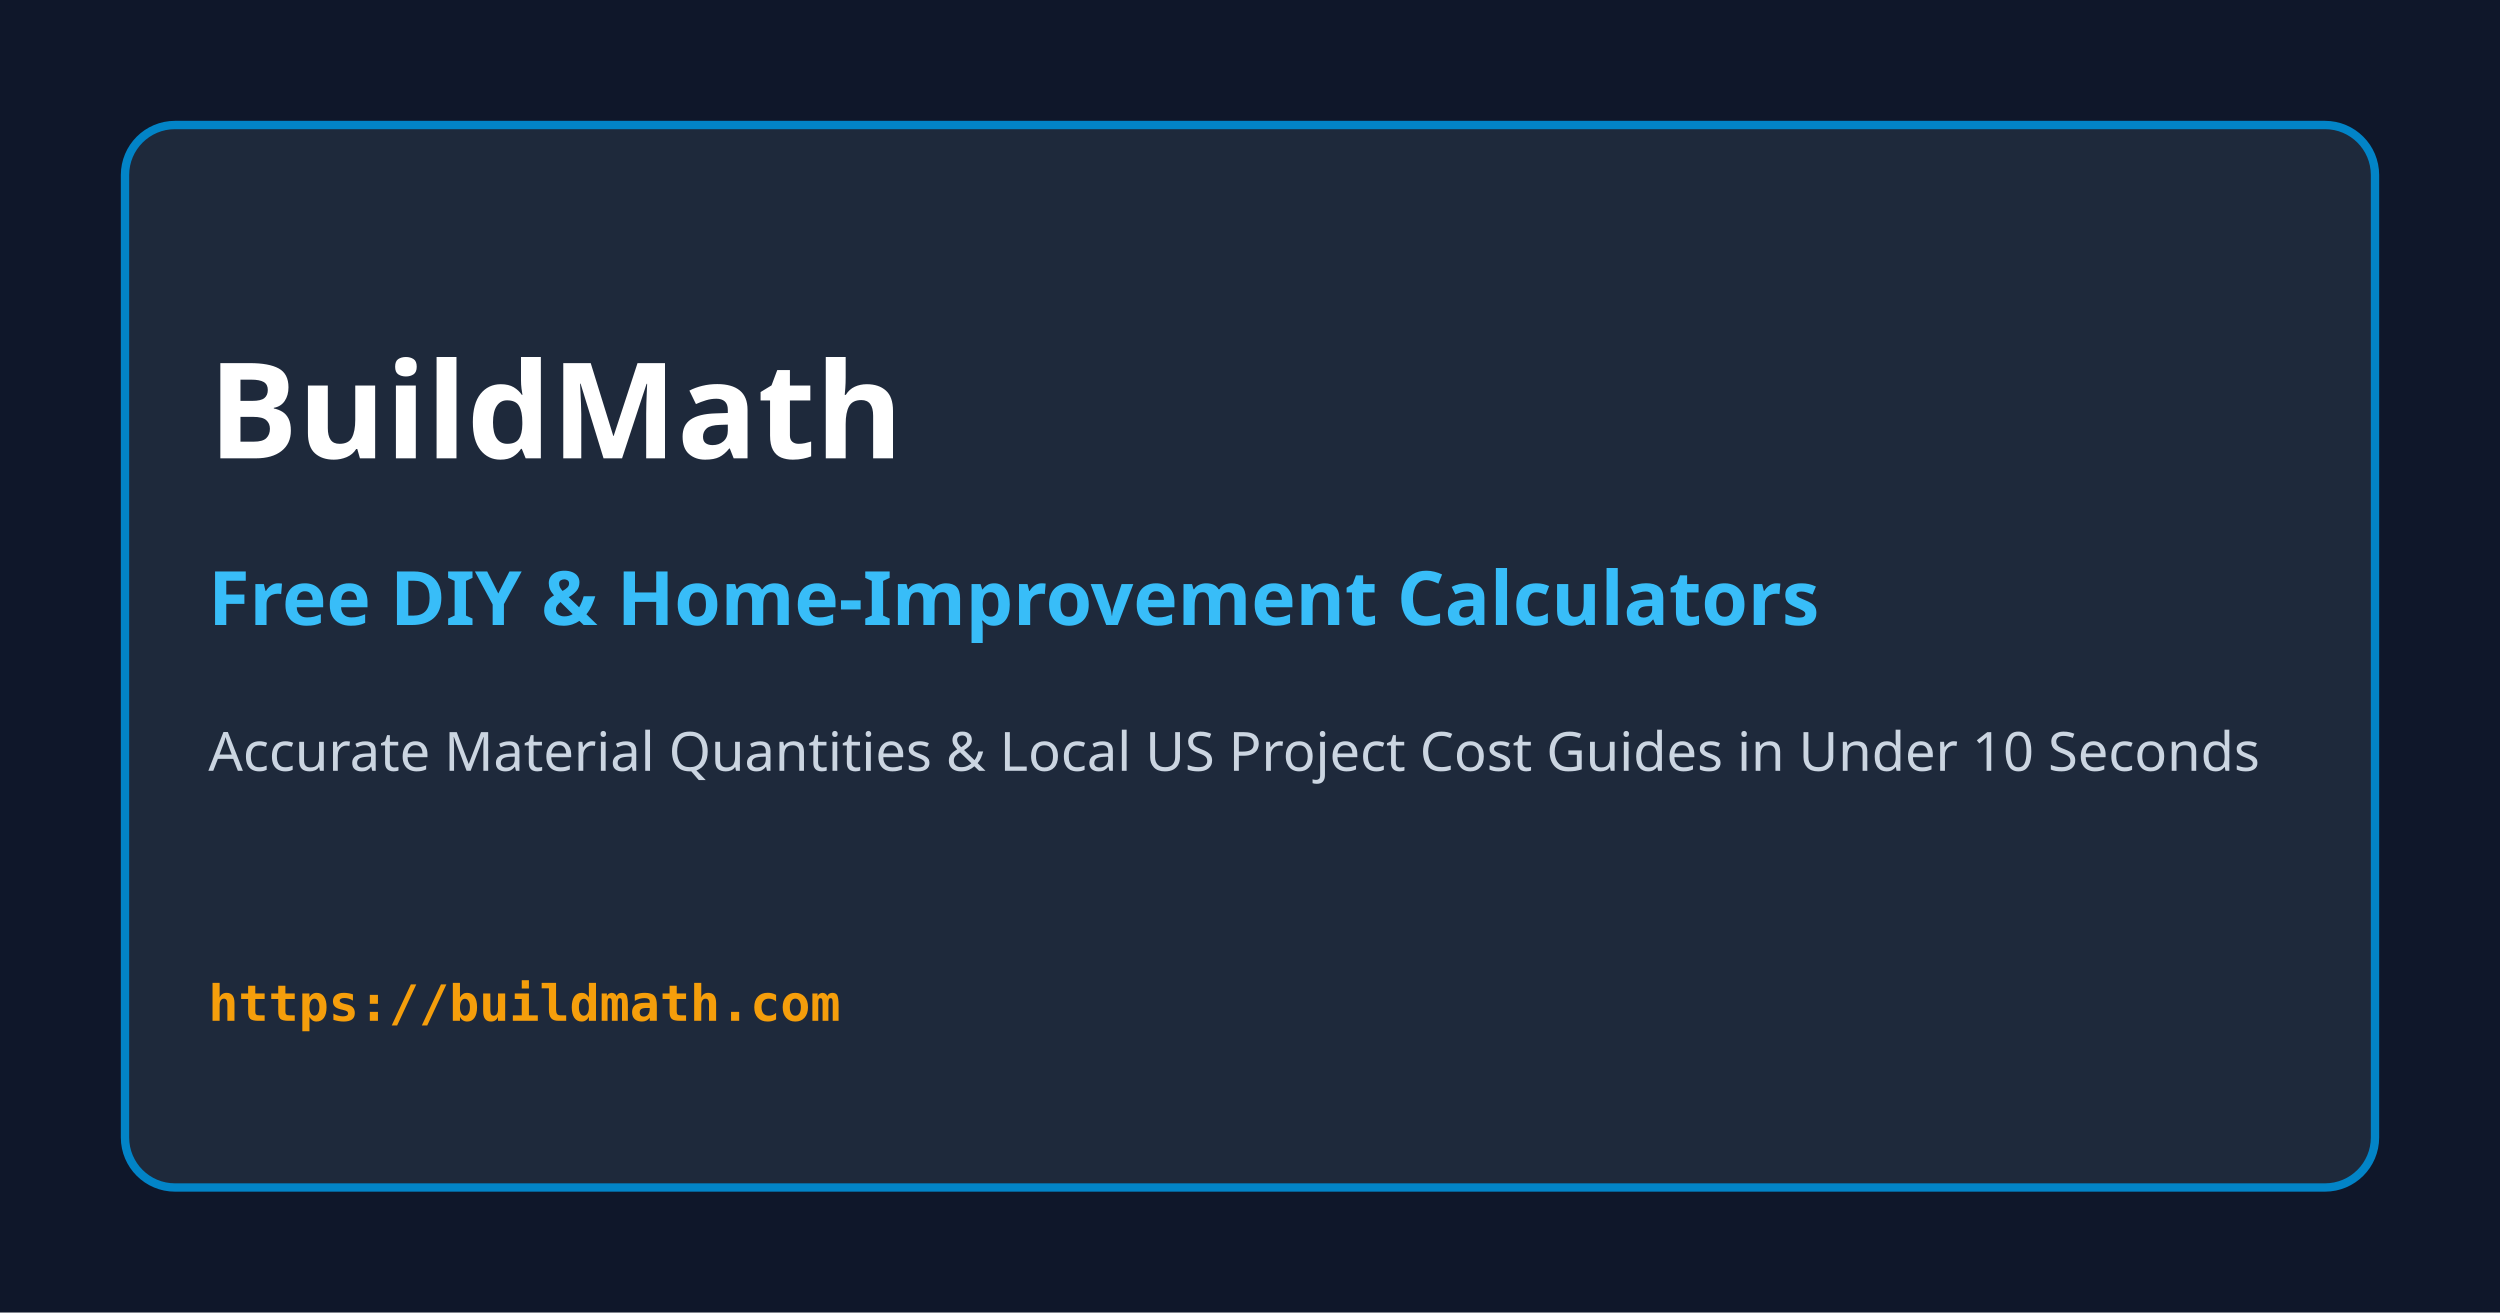
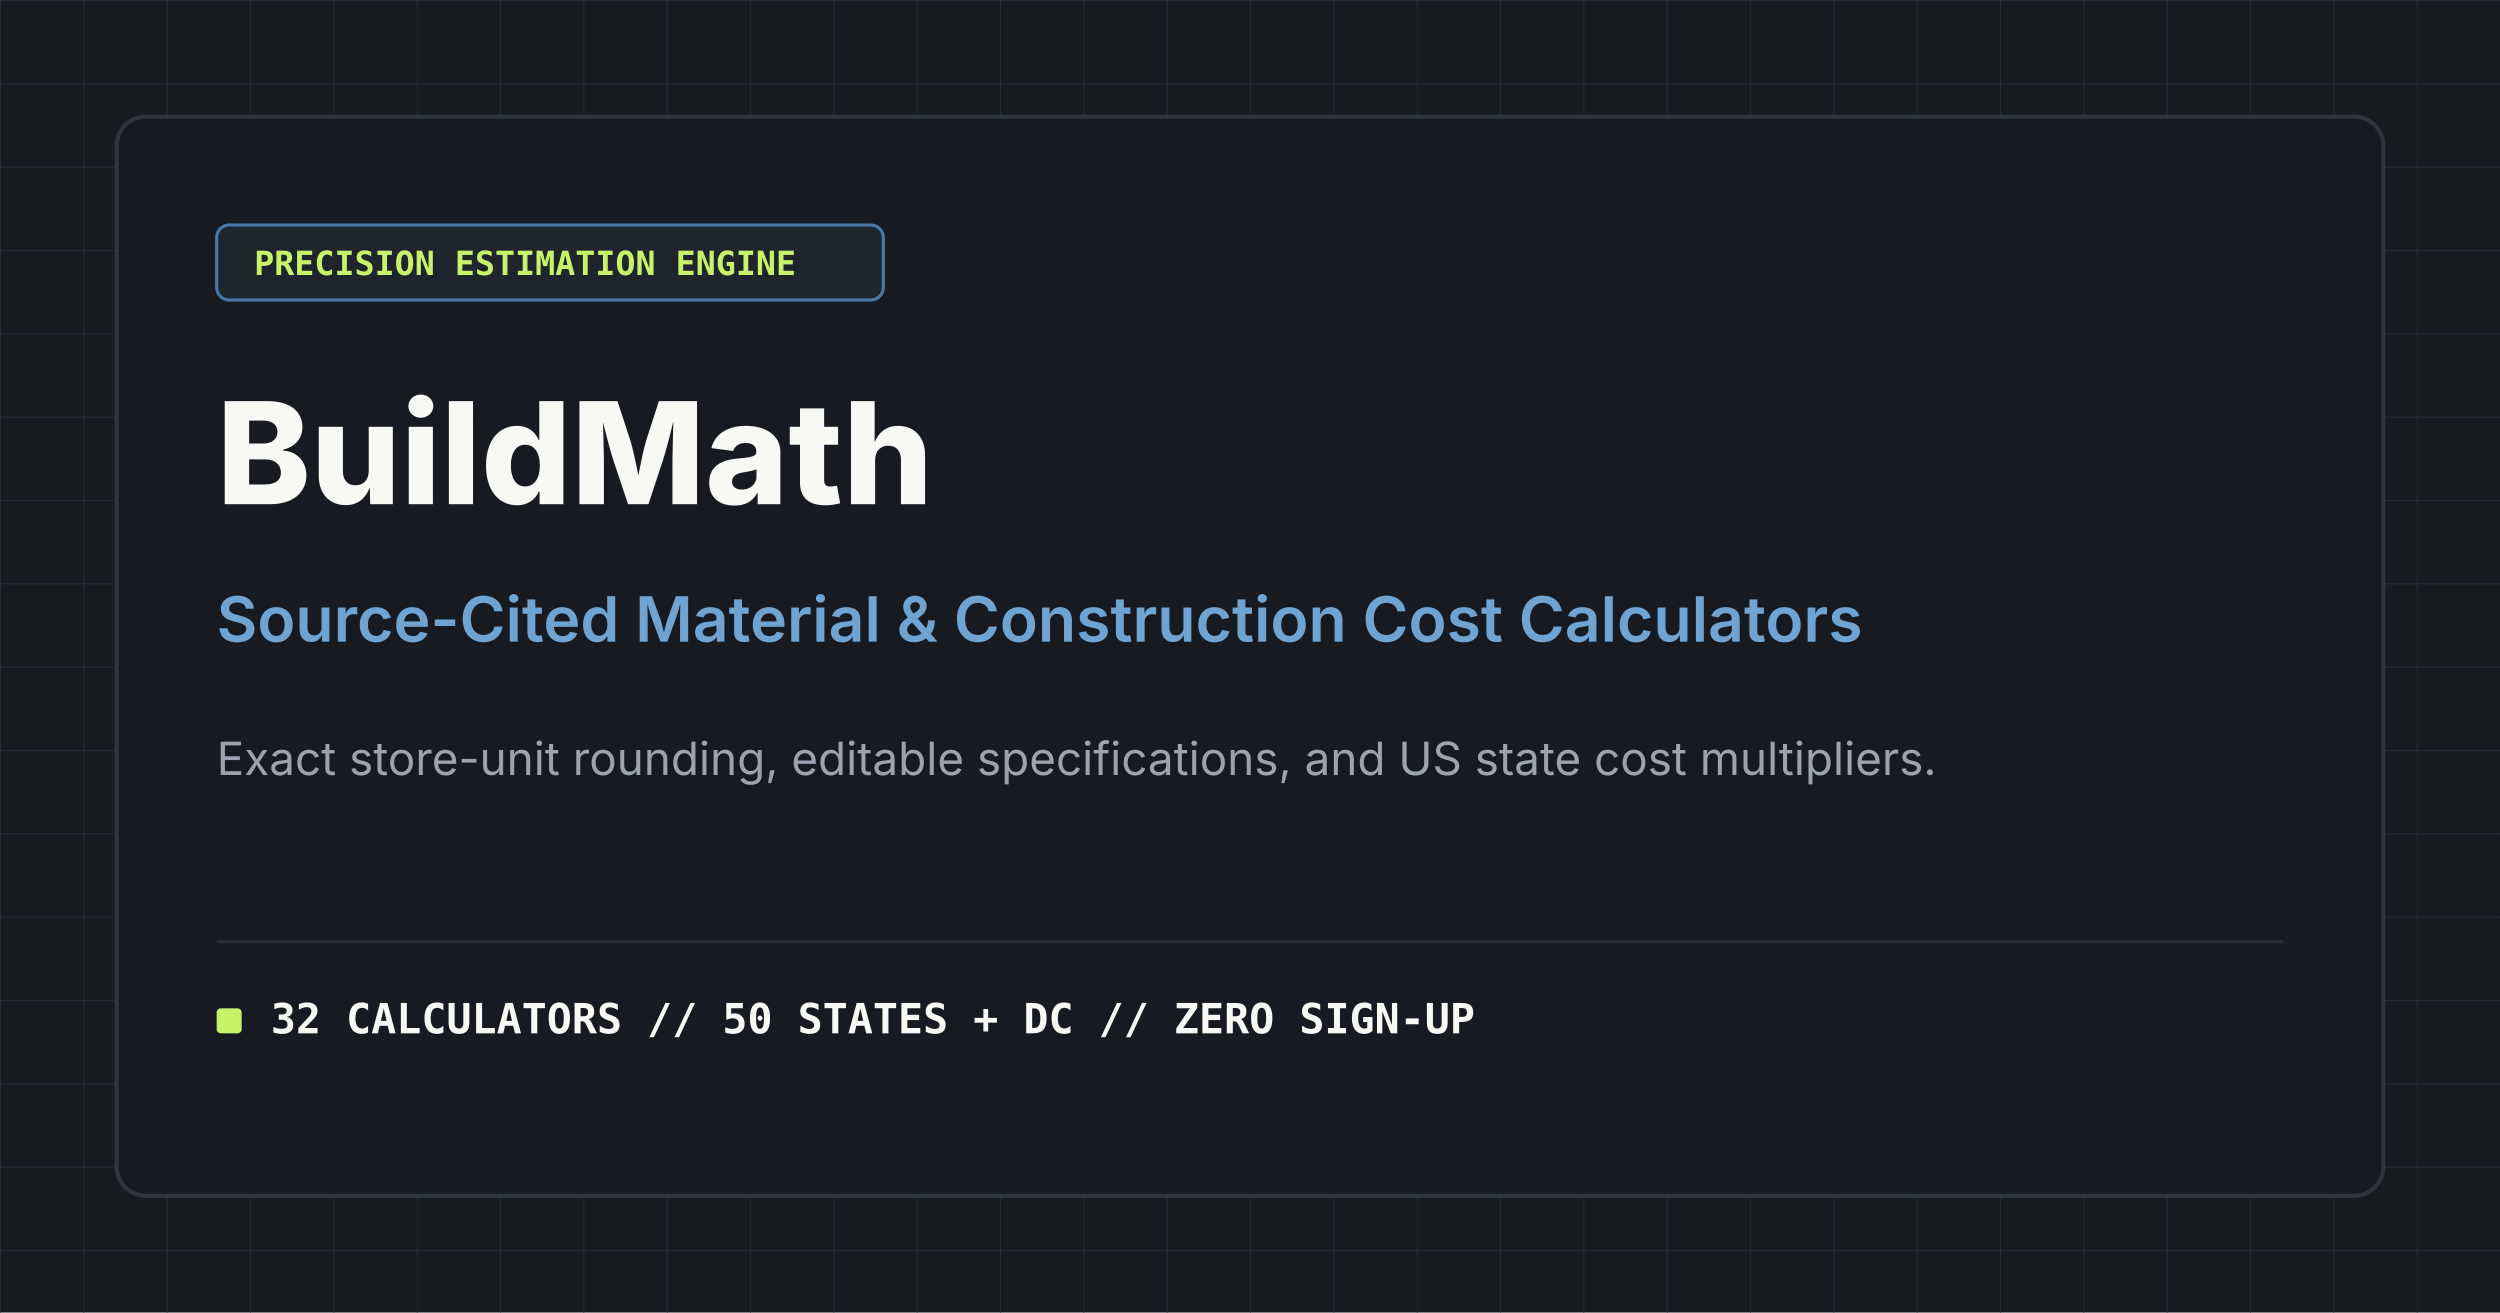
<svg xmlns="http://www.w3.org/2000/svg" width="1200" height="630" viewBox="0 0 1200 630">
-   <rect width="1200" height="630" fill="#0f172a" />
-   <rect x="60" y="60" width="1080" height="510" rx="24" fill="#1e293b" stroke="#0284c7" stroke-width="4" />
-   <text x="100" y="220" font-family="system-ui, sans-serif" font-size="64" font-weight="800" fill="#ffffff">BuildMath</text>
-   <text x="100" y="300" font-family="system-ui, sans-serif" font-size="36" font-weight="600" fill="#38bdf8">Free DIY &amp; Home-Improvement Calculators</text>
-   <text x="100" y="370" font-family="system-ui, sans-serif" font-size="26" fill="#cbd5e1">Accurate Material Quantities &amp; Local US Project Cost Guides in Under 10 Seconds</text>
-   <text x="100" y="490" font-family="monospace" font-size="24" font-weight="bold" fill="#f59e0b">https://buildmath.com</text>
+   <rect width="1200" height="630" fill="#171B20" />
+   <defs>
+     <pattern id="grid" width="40" height="40" patternUnits="userSpaceOnUse">
+       <path d="M 40 0 L 0 0 0 40" fill="none" stroke="#242A32" stroke-width="1" />
+     </pattern>
+   </defs>
+   <rect width="1200" height="630" fill="url(#grid)" />
+   <rect x="56" y="56" width="1088" height="518" rx="14" fill="#171B20" fill-opacity="0.92" stroke="#2D343E" stroke-width="2" />
+   <rect x="104" y="108" width="320" height="36" rx="6" fill="#1E252D" stroke="#4779A8" stroke-width="1.5" />
+   <text x="122" y="132" font-family="ui-monospace, monospace" font-size="16" font-weight="700" fill="#C6F36A">PRECISION ESTIMATION ENGINE</text>
+   <text x="104" y="242" font-family="Inter, system-ui, sans-serif" font-size="68" font-weight="800" fill="#F8F8F5">BuildMath</text>
+   <text x="104" y="308" font-family="Inter, system-ui, sans-serif" font-size="30" font-weight="600" fill="#6FA3D2">Source-Cited Material &amp; Construction Cost Calculators</text>
+   <text x="104" y="372" font-family="Inter, system-ui, sans-serif" font-size="22" fill="#9CA3AF">Exact store-unit rounding, editable specifications, and US state cost multipliers.</text>
+   <line x1="104" y1="452" x2="1096" y2="452" stroke="#282E37" stroke-width="1.5" />
+   <rect x="104" y="484" width="12" height="12" rx="2" fill="#C6F36A" />
+   <text x="130" y="496" font-family="ui-monospace, monospace" font-size="20" font-weight="700" fill="#F8F8F5">32 CALCULATORS // 50 STATES + DC // ZERO SIGN-UP</text>
</svg>
